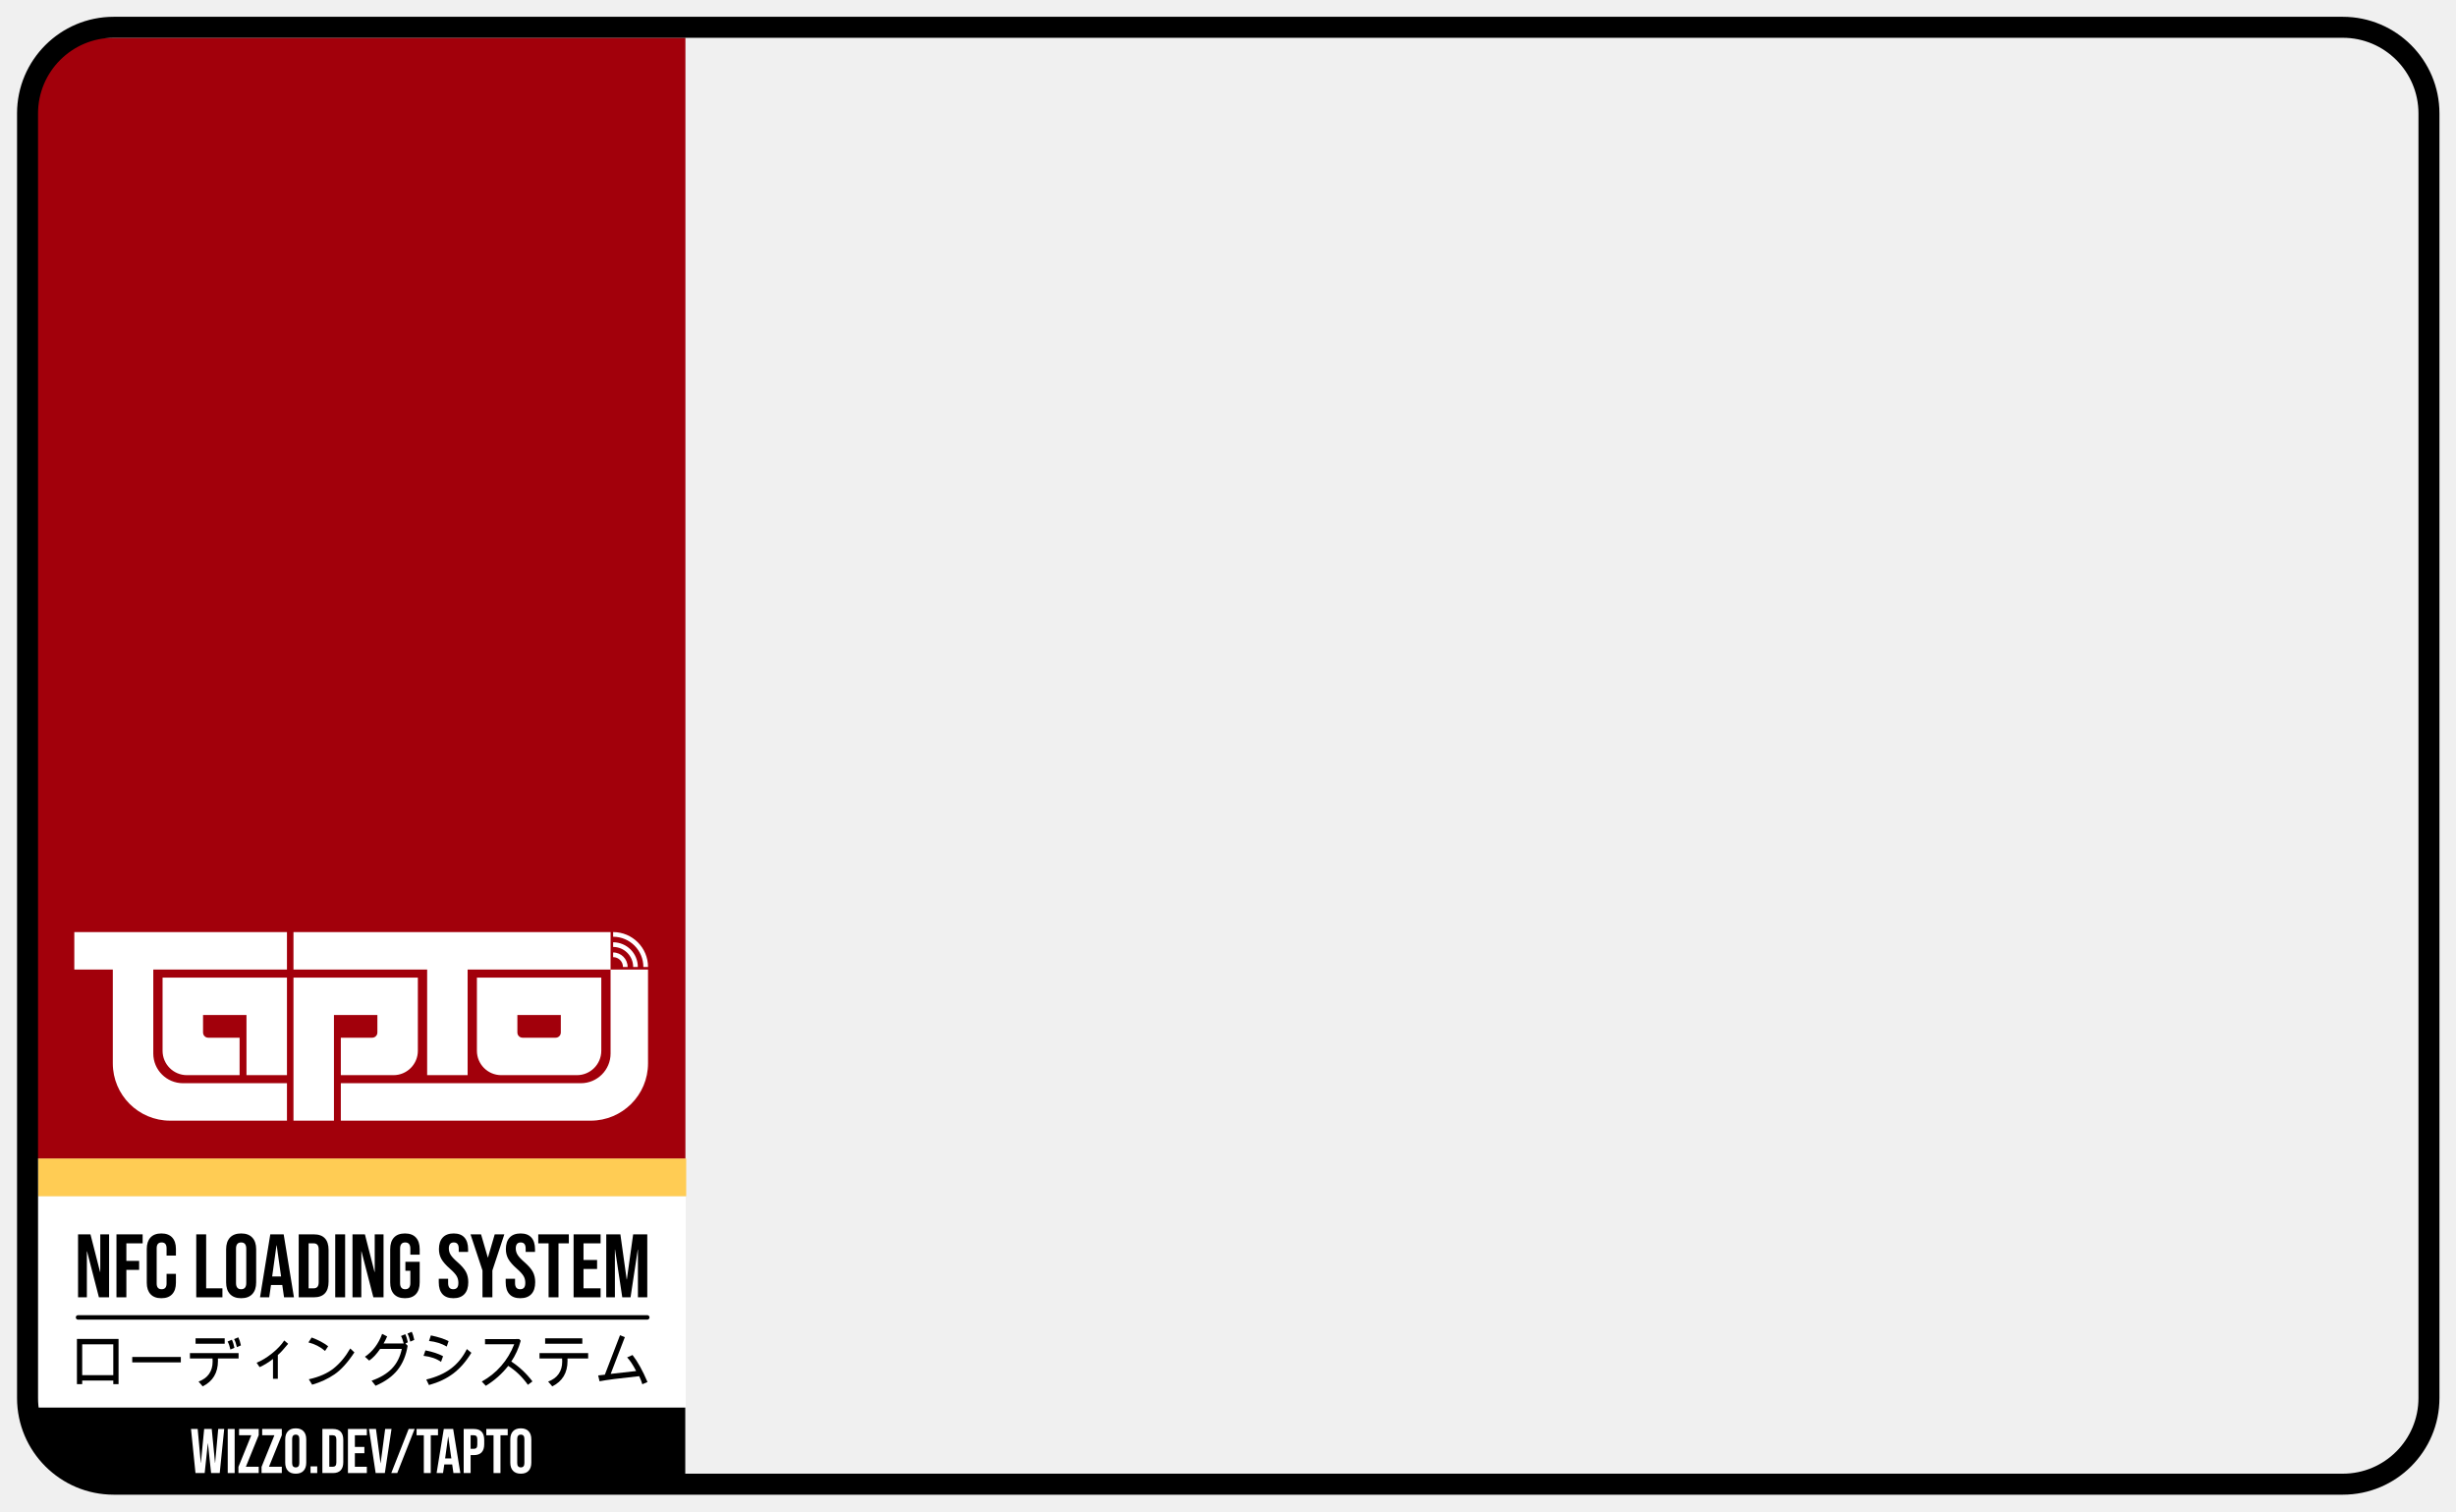
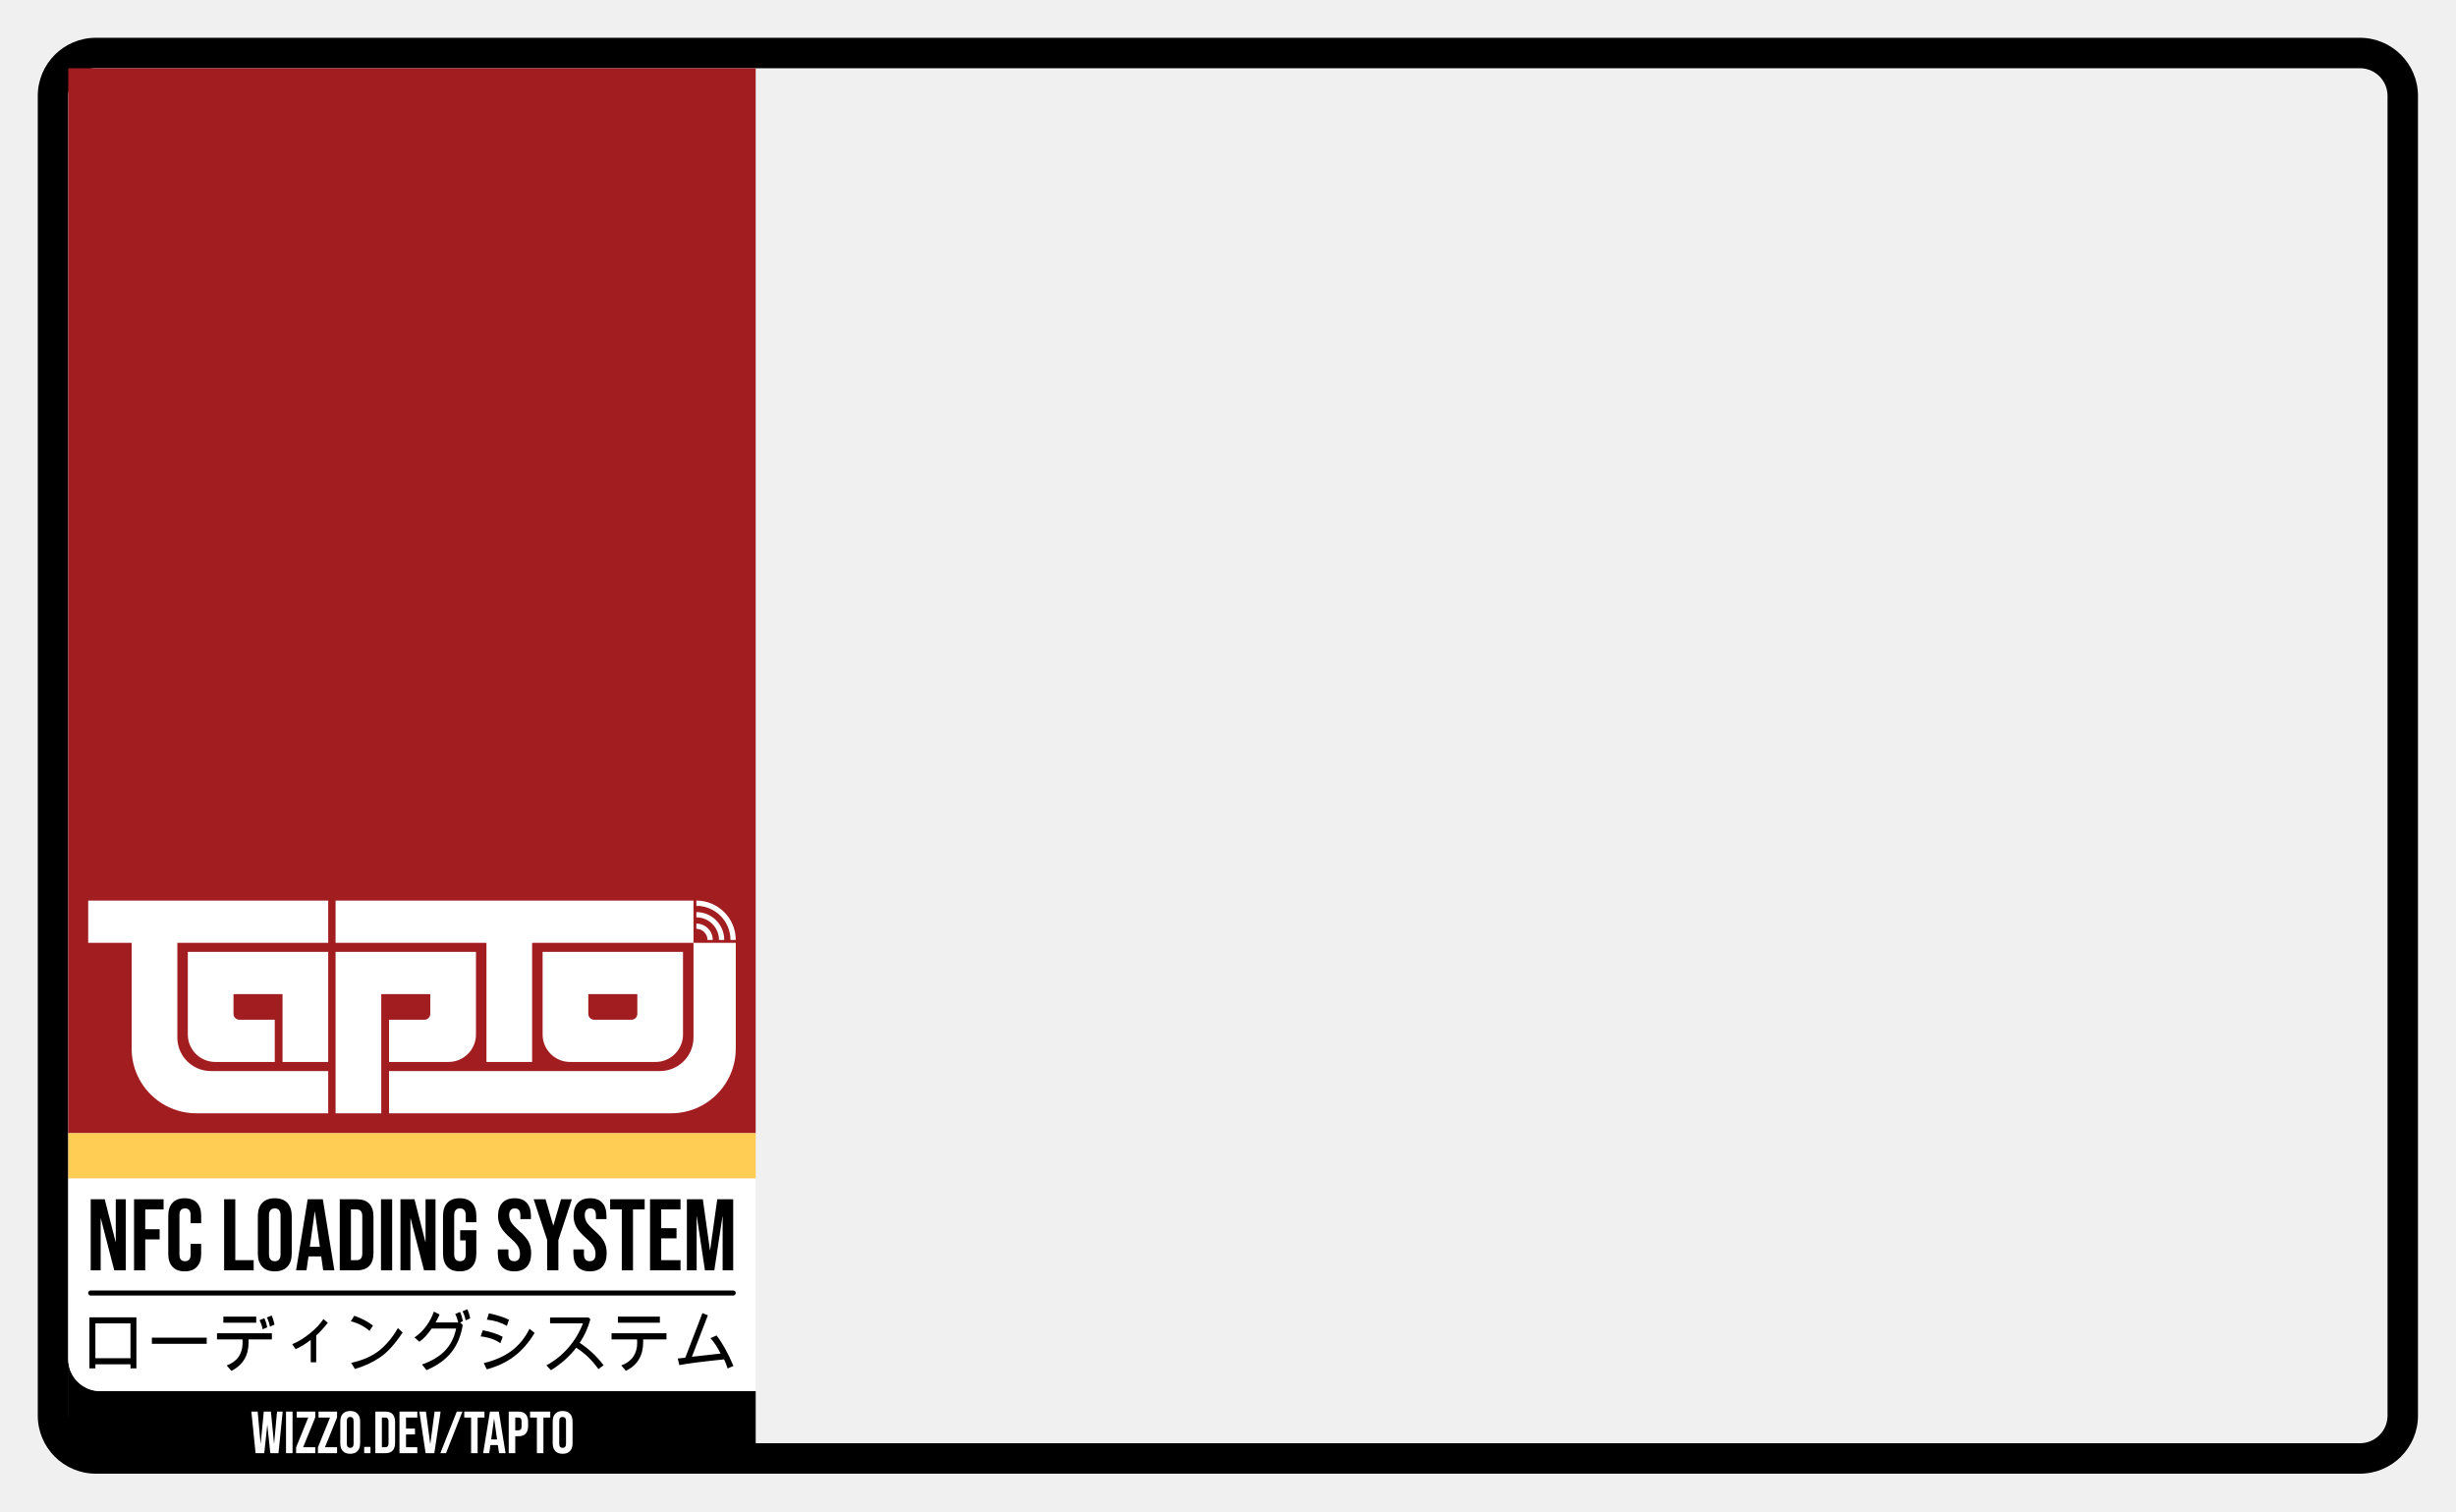
<svg xmlns="http://www.w3.org/2000/svg" width="975" height="600" viewBox="0 0 975 600" version="1.1" xml:space="preserve" style="fill-rule:evenodd;clip-rule:evenodd;stroke-linejoin:round;stroke-miterlimit:2;">
-   <g id="Frame">
-     <g transform="matrix(0.860543,0,0,0.139439,1.80947,451.139)">
-       <path d="M314.025,771.16L314.025,960L37.838,960C25.233,960 15,896.846 15,819.059L15,771.16L314.025,771.16Z" />
-     </g>
-     <g transform="matrix(0.93161,0,0,0.93152,-37.536,189.213)">
-       <g id="Wizzo.dev-TapTo">
-         <g>
-           <path d="M121.688,405.83L124.532,405.83L125.847,420.267L125.901,420.267L127.296,405.83L130.517,405.83L131.912,420.267L131.966,420.267L133.281,405.83L135.83,405.83L133.925,424.614L130.248,424.614L128.906,411.948L128.853,411.948L127.511,424.614L123.593,424.614L121.688,405.83Z" style="fill:white;" />
-           <rect x="137.333" y="405.83" width="2.952" height="18.785" style="fill:white;" />
-           <path d="M141.895,421.985L147.369,408.513L142.163,408.513L142.163,405.83L150.536,405.83L150.536,408.46L145.061,421.931L150.536,421.931L150.536,424.614L141.895,424.614L141.895,421.985Z" style="fill:white;" />
-           <path d="M151.743,421.985L157.218,408.513L152.012,408.513L152.012,405.83L160.384,405.83L160.384,408.46L154.91,421.931L160.384,421.931L160.384,424.614L151.743,424.614L151.743,421.985Z" style="fill:white;" />
-           <path d="M166.315,424.883C164.866,424.883 163.756,424.471 162.987,423.648C162.218,422.825 161.833,421.663 161.833,420.16L161.833,410.284C161.833,408.782 162.218,407.619 162.987,406.796C163.756,405.973 164.866,405.561 166.315,405.561C167.764,405.561 168.873,405.973 169.642,406.796C170.412,407.619 170.796,408.782 170.796,410.284L170.796,420.16C170.796,421.663 170.412,422.825 169.642,423.648C168.873,424.471 167.764,424.883 166.315,424.883ZM166.315,422.199C167.335,422.199 167.844,421.582 167.844,420.348L167.844,410.097C167.844,408.862 167.335,408.245 166.315,408.245C165.295,408.245 164.785,408.862 164.785,410.097L164.785,420.348C164.785,421.582 165.295,422.199 166.315,422.199Z" style="fill:white;" />
-           <rect x="172.621" y="421.77" width="2.845" height="2.845" style="fill:white;" />
-           <path d="M177.666,405.83L182.174,405.83C183.641,405.83 184.742,406.223 185.475,407.01C186.209,407.798 186.575,408.952 186.575,410.472L186.575,419.972C186.575,421.493 186.209,422.646 185.475,423.434C184.742,424.221 183.641,424.614 182.174,424.614L177.666,424.614L177.666,405.83ZM182.121,421.931C182.604,421.931 182.975,421.788 183.234,421.502C183.494,421.215 183.624,420.75 183.624,420.106L183.624,410.338C183.624,409.694 183.494,409.229 183.234,408.943C182.975,408.656 182.604,408.513 182.121,408.513L180.618,408.513L180.618,421.931L182.121,421.931Z" style="fill:white;" />
-           <path d="M188.561,405.83L196.612,405.83L196.612,408.513L191.513,408.513L191.513,413.478L195.565,413.478L195.565,416.161L191.513,416.161L191.513,421.931L196.612,421.931L196.612,424.614L188.561,424.614L188.561,405.83Z" style="fill:white;" />
-           <path d="M197.524,405.83L200.503,405.83L202.435,420.401L202.489,420.401L204.421,405.83L207.131,405.83L204.287,424.614L200.369,424.614L197.524,405.83Z" style="fill:white;" />
-           <path d="M214.43,405.83L216.98,405.83L209.573,424.614L207.024,424.614L214.43,405.83Z" style="fill:white;" />
-           <path d="M220.898,408.513L217.812,408.513L217.812,405.83L226.936,405.83L226.936,408.513L223.85,408.513L223.85,424.614L220.898,424.614L220.898,408.513Z" style="fill:white;" />
-           <path d="M229.404,405.83L233.403,405.83L236.462,424.614L233.51,424.614L232.974,420.884L232.974,420.938L229.619,420.938L229.082,424.614L226.345,424.614L229.404,405.83ZM232.625,418.389L231.31,409.104L231.256,409.104L229.968,418.389L232.625,418.389Z" style="fill:white;" />
-           <path d="M237.884,405.83L242.232,405.83C243.699,405.83 244.799,406.223 245.532,407.01C246.266,407.798 246.633,408.952 246.633,410.472L246.633,412.324C246.633,413.845 246.266,414.998 245.532,415.786C244.799,416.573 243.699,416.966 242.232,416.966L240.836,416.966L240.836,424.614L237.884,424.614L237.884,405.83ZM242.232,414.283C242.715,414.283 243.077,414.149 243.319,413.88C243.56,413.612 243.681,413.156 243.681,412.512L243.681,410.284C243.681,409.64 243.56,409.184 243.319,408.916C243.077,408.647 242.715,408.513 242.232,408.513L240.836,408.513L240.836,414.283L242.232,414.283Z" style="fill:white;" />
-           <path d="M250.604,408.513L247.518,408.513L247.518,405.83L256.642,405.83L256.642,408.513L253.556,408.513L253.556,424.614L250.604,424.614L250.604,408.513Z" style="fill:white;" />
-           <path d="M262.224,424.883C260.775,424.883 259.666,424.471 258.896,423.648C258.127,422.825 257.743,421.663 257.743,420.16L257.743,410.284C257.743,408.782 258.127,407.619 258.896,406.796C259.666,405.973 260.775,405.561 262.224,405.561C263.673,405.561 264.782,405.973 265.552,406.796C266.321,407.619 266.706,408.782 266.706,410.284L266.706,420.16C266.706,421.663 266.321,422.825 265.552,423.648C264.782,424.471 263.673,424.883 262.224,424.883ZM262.224,422.199C263.244,422.199 263.754,421.582 263.754,420.348L263.754,410.097C263.754,408.862 263.244,408.245 262.224,408.245C261.204,408.245 260.694,408.862 260.694,410.097L260.694,420.348C260.694,421.582 261.204,422.199 262.224,422.199Z" style="fill:white;" />
-         </g>
-       </g>
-     </g>
-     <g id="White-Stripe" transform="matrix(5.55697,0,0,1.7706,-5145.84,132.669)">
-       <rect x="928.731" y="193.265" width="46.269" height="47.331" style="fill:white;" />
-     </g>
-     <g id="NFC-LOADING-SYSTEM" transform="matrix(0.952274,0,0,0.952183,-302.738,337.286)">
-       <g transform="matrix(0.971546,0,0,1,129.918,-268.698)">
-         <path d="M244.37,491.522L242.112,491.522L242.112,490.02L228.769,490.02L228.769,491.522L226.511,491.522L226.511,472.674L244.37,472.674L244.37,491.522ZM242.112,487.774L242.112,474.92L228.769,474.92L228.769,487.774L242.112,487.774Z" />
-       </g>
-       <g transform="matrix(0.971546,0,0,1,129.918,-268.698)">
-         <rect x="250.242" y="480.193" width="20.85" height="2.258" />
-       </g>
-       <g transform="matrix(0.971546,0,0,1,129.918,-268.698)">
-         <path d="M296.872,475.372L295.139,476.104C294.838,474.721 294.439,473.602 293.943,472.747L295.762,472.002C296.225,472.914 296.596,474.037 296.872,475.372ZM289.914,474.676L277.414,474.676L277.414,472.418L289.914,472.418L289.914,474.676ZM294.089,476.373L292.368,477.093C292.059,475.717 291.66,474.603 291.172,473.748L292.991,473.003C293.454,473.915 293.821,475.038 294.089,476.373ZM295.871,480.828L286.997,480.828C287.013,481.023 287.021,481.357 287.021,481.829C287.021,486.801 284.836,490.342 280.466,492.449L278.696,490.447C280.682,489.747 282.185,488.685 283.207,487.261C284.228,485.837 284.739,484.124 284.739,482.122C284.739,481.536 284.722,481.105 284.69,480.828L274.997,480.828L274.997,478.57L295.871,478.57L295.871,480.828Z" />
-       </g>
-       <g transform="matrix(0.971546,0,0,1,129.918,-268.698)">
-         <path d="M317.136,474.7C315.272,476.93 313.799,478.488 312.717,479.376L312.717,489.275L310.642,489.275L310.642,481.023C308.648,482.513 306.732,483.648 304.892,484.429L303.611,482.598C305.8,481.736 308.019,480.423 310.27,478.661C312.52,476.9 314.251,475.119 315.464,473.321L317.136,474.7Z" />
-       </g>
-       <g transform="matrix(0.971546,0,0,1,129.918,-268.698)">
-         <path d="M334.311,475.726L332.969,477.679C330.95,475.978 328.574,474.794 325.84,474.127L327.219,472.076C330.1,473.117 332.464,474.334 334.311,475.726ZM345.566,478.277C342.694,482.517 339.845,485.573 337.021,487.444C334.197,489.316 331.003,490.752 327.439,491.753L326.011,489.495C330.47,488.535 334.047,487.001 336.741,484.893C339.434,482.785 341.778,480.039 343.772,476.653L345.566,478.277Z" />
-       </g>
-       <g transform="matrix(0.971546,0,0,1,129.918,-268.698)">
-         <path d="M371.262,473.077L369.541,473.797C369.232,472.413 368.833,471.299 368.345,470.452L370.163,469.695C370.627,470.607 370.993,471.734 371.262,473.077ZM368.491,474.078L367.466,474.578L368.418,475.518C367.742,479.555 366.302,482.918 364.097,485.607C361.891,488.297 358.746,490.492 354.66,492.193L352.939,490.093C356.658,488.832 359.574,487.133 361.686,484.997C363.797,482.861 365.207,480.136 365.915,476.824L356.614,476.824C355.027,479.078 353.46,480.702 351.914,481.695L350.095,480.096C353.448,477.874 355.906,474.7 357.468,470.574L359.617,471.624C359.145,472.715 358.636,473.699 358.091,474.578L366.721,474.578C366.404,473.284 366.017,472.243 365.561,471.453L367.392,470.696C367.856,471.608 368.222,472.735 368.491,474.078Z" />
-       </g>
-       <g transform="matrix(0.971546,0,0,1,129.918,-268.698)">
-         <path d="M385.996,473.577L385.19,475.848C383.009,474.594 380.474,473.821 377.585,473.528L378.391,471.197C381.597,471.864 384.132,472.658 385.996,473.577ZM395.762,478.448C393.458,482.102 390.867,484.985 387.986,487.096C385.105,489.208 381.63,490.809 377.561,491.9L376.413,489.593C380.653,488.608 384.187,487.084 387.015,485.021C389.843,482.958 392.112,480.25 393.821,476.898L395.762,478.448ZM383.616,479.876L382.737,482.244C380.816,480.901 378.318,480.059 375.242,479.717L376.047,477.447C379.131,478.025 381.654,478.834 383.616,479.876Z" />
-       </g>
-       <g transform="matrix(0.971546,0,0,1,129.918,-268.698)">
-         <path d="M421.97,490.374L420.017,491.802C417.608,488.515 414.792,485.882 411.57,483.904C408.957,487.176 405.755,489.947 401.963,492.217L400.217,490.423C403.367,488.771 406.14,486.61 408.536,483.941C410.933,481.272 412.803,478.257 414.145,474.896L401.621,474.896L401.621,472.747L416.269,472.723L416.941,473.419C416.029,476.617 414.678,479.51 412.888,482.098C416.363,484.311 419.39,487.07 421.97,490.374Z" />
-       </g>
-       <g transform="matrix(0.971546,0,0,1,129.918,-268.698)">
-         <path d="M443.369,474.676L427.414,474.676L427.414,472.418L443.369,472.418L443.369,474.676ZM445.871,480.828L436.997,480.828C437.013,481.023 437.021,481.357 437.021,481.829C437.021,486.801 434.836,490.342 430.466,492.449L428.696,490.447C430.682,489.747 432.185,488.685 433.207,487.261C434.228,485.837 434.739,484.124 434.739,482.122C434.739,481.536 434.722,481.105 434.69,480.828L424.997,480.828L424.997,478.57L445.871,478.57L445.871,480.828Z" />
-       </g>
-       <g transform="matrix(0.971546,0,0,1,129.918,-268.698)">
-         <path d="M471.335,490.643L469.114,491.57C468.812,490.529 468.365,489.406 467.771,488.201C459.372,489.048 453.704,489.756 450.766,490.325L450.168,487.896L453.037,487.579L459.543,471.124L461.618,471.929L455.539,487.249L466.465,486.053C465.073,483.449 463.783,481.557 462.595,480.377L464.914,479.376C467.144,482.175 469.284,485.931 471.335,490.643Z" />
-       </g>
-       <g transform="matrix(0.639599,0,0,1.44886,271.893,-196.192)">
-         <path d="M122.823,270.647C122.014,270.647 121.357,270.357 121.357,270C121.357,269.643 122.014,269.353 122.823,269.353L493.836,269.353C494.645,269.353 495.302,269.643 495.302,270C495.302,270.357 494.645,270.647 493.836,270.647L122.823,270.647Z" />
-       </g>
-       <g transform="matrix(0.93161,0,0,0.93161,235.922,-208.95)">
-         <path d="M122.936,396.437L128.49,396.437L132.798,413.303L132.878,413.303L132.878,396.437L136.823,396.437L136.823,424.614L132.274,424.614L126.961,404.045L126.88,404.045L126.88,424.614L122.936,424.614L122.936,396.437Z" />
-       </g>
-       <g transform="matrix(0.93161,0,0,0.93161,235.922,-208.95)">
-         <path d="M140.124,396.437L151.837,396.437L151.837,400.463L144.551,400.463L144.551,408.312L150.267,408.312L150.267,412.337L144.551,412.337L144.551,424.614L140.124,424.614L140.124,396.437Z" />
-       </g>
-       <g transform="matrix(0.93161,0,0,0.93161,235.922,-208.95)">
-         <path d="M160.21,425.017C158.09,425.017 156.473,424.413 155.359,423.206C154.246,421.998 153.689,420.294 153.689,418.093L153.689,402.958C153.689,400.758 154.246,399.054 155.359,397.846C156.473,396.639 158.09,396.035 160.21,396.035C162.33,396.035 163.947,396.639 165.06,397.846C166.174,399.054 166.731,400.758 166.731,402.958L166.731,405.937L162.544,405.937L162.544,402.677C162.544,400.932 161.806,400.06 160.33,400.06C158.855,400.06 158.117,400.932 158.117,402.677L158.117,418.415C158.117,420.133 158.855,420.992 160.33,420.992C161.806,420.992 162.544,420.133 162.544,418.415L162.544,414.108L166.731,414.108L166.731,418.093C166.731,420.294 166.174,421.998 165.06,423.206C163.947,424.413 162.33,425.017 160.21,425.017Z" />
-       </g>
-       <g transform="matrix(0.93161,0,0,0.93161,235.922,-208.95)">
-         <path d="M175.828,396.437L180.256,396.437L180.256,420.589L187.541,420.589L187.541,424.614L175.828,424.614L175.828,396.437Z" />
-       </g>
-       <g transform="matrix(0.93161,0,0,0.93161,235.922,-208.95)">
-         <path d="M195.914,425.017C193.74,425.017 192.077,424.4 190.923,423.165C189.769,421.931 189.192,420.187 189.192,417.932L189.192,403.119C189.192,400.865 189.769,399.121 190.923,397.886C192.077,396.652 193.74,396.035 195.914,396.035C198.088,396.035 199.752,396.652 200.905,397.886C202.059,399.121 202.636,400.865 202.636,403.119L202.636,417.932C202.636,420.187 202.059,421.931 200.905,423.165C199.752,424.4 198.088,425.017 195.914,425.017ZM195.914,420.992C197.444,420.992 198.208,420.066 198.208,418.214L198.208,402.838C198.208,400.986 197.444,400.06 195.914,400.06C194.384,400.06 193.62,400.986 193.62,402.838L193.62,418.214C193.62,420.066 194.384,420.992 195.914,420.992Z" />
-       </g>
-       <g transform="matrix(0.93161,0,0,0.93161,235.922,-208.95)">
-         <path d="M208.956,396.437L214.954,396.437L219.543,424.614L215.115,424.614L214.31,419.019L214.31,419.1L209.278,419.1L208.473,424.614L204.367,424.614L208.956,396.437ZM213.786,415.276L211.814,401.348L211.733,401.348L209.801,415.276L213.786,415.276Z" />
-       </g>
-       <g transform="matrix(0.93161,0,0,0.93161,235.922,-208.95)">
-         <path d="M221.676,396.437L228.438,396.437C230.639,396.437 232.289,397.028 233.39,398.209C234.49,399.389 235.04,401.12 235.04,403.401L235.04,417.651C235.04,419.932 234.49,421.663 233.39,422.843C232.289,424.024 230.639,424.614 228.438,424.614L221.676,424.614L221.676,396.437ZM228.358,420.589C229.082,420.589 229.639,420.374 230.028,419.945C230.418,419.516 230.612,418.818 230.612,417.852L230.612,403.2C230.612,402.234 230.418,401.536 230.028,401.107C229.639,400.677 229.082,400.463 228.358,400.463L226.104,400.463L226.104,420.589L228.358,420.589Z" />
-       </g>
-       <g transform="matrix(0.93161,0,0,0.93161,235.922,-208.95)">
-         <rect x="238.019" y="396.437" width="4.428" height="28.177" />
-       </g>
-       <g transform="matrix(0.93161,0,0,0.93161,235.922,-208.95)">
-         <path d="M245.747,396.437L251.302,396.437L255.609,413.303L255.69,413.303L255.69,396.437L259.634,396.437L259.634,424.614L255.086,424.614L249.772,404.045L249.692,404.045L249.692,424.614L245.747,424.614L245.747,396.437Z" />
-       </g>
-       <g transform="matrix(0.93161,0,0,0.93161,235.922,-208.95)">
-         <path d="M269.215,425.017C267.068,425.017 265.431,424.406 264.304,423.185C263.177,421.964 262.613,420.213 262.613,417.932L262.613,403.119C262.613,400.838 263.177,399.087 264.304,397.866C265.431,396.645 267.068,396.035 269.215,396.035C271.361,396.035 272.998,396.645 274.125,397.866C275.253,399.087 275.816,400.838 275.816,403.119L275.816,405.535L271.63,405.535L271.63,402.838C271.63,400.986 270.865,400.06 269.335,400.06C267.806,400.06 267.041,400.986 267.041,402.838L267.041,418.254C267.041,420.079 267.806,420.992 269.335,420.992C270.865,420.992 271.63,420.079 271.63,418.254L271.63,412.74L269.416,412.74L269.416,408.715L275.816,408.715L275.816,417.932C275.816,420.213 275.253,421.964 274.125,423.185C272.998,424.406 271.361,425.017 269.215,425.017Z" />
-       </g>
-       <g transform="matrix(0.93161,0,0,0.93161,235.922,-208.95)">
-         <path d="M290.871,425.017C288.724,425.017 287.1,424.406 286,423.185C284.9,421.964 284.35,420.213 284.35,417.932L284.35,416.322L288.536,416.322L288.536,418.254C288.536,420.079 289.301,420.992 290.83,420.992C291.582,420.992 292.152,420.77 292.541,420.327C292.93,419.885 293.125,419.167 293.125,418.174C293.125,416.993 292.856,415.953 292.32,415.054C291.783,414.155 290.79,413.075 289.341,411.814C287.516,410.204 286.242,408.748 285.517,407.447C284.792,406.145 284.43,404.676 284.43,403.039C284.43,400.812 284.994,399.087 286.121,397.866C287.248,396.645 288.885,396.035 291.032,396.035C293.152,396.035 294.755,396.645 295.842,397.866C296.929,399.087 297.472,400.838 297.472,403.119L297.472,404.287L293.286,404.287L293.286,402.838C293.286,401.872 293.098,401.167 292.722,400.724C292.347,400.282 291.796,400.06 291.072,400.06C289.596,400.06 288.858,400.959 288.858,402.757C288.858,403.777 289.133,404.729 289.683,405.615C290.233,406.501 291.233,407.574 292.682,408.835C294.534,410.445 295.808,411.908 296.506,413.223C297.204,414.538 297.553,416.081 297.553,417.852C297.553,420.16 296.982,421.931 295.842,423.165C294.701,424.4 293.044,425.017 290.871,425.017Z" />
-       </g>
-       <g transform="matrix(0.93161,0,0,0.93161,235.922,-208.95)">
-         <path d="M303.913,412.619L298.559,396.437L303.269,396.437L306.288,406.782L306.368,406.782L309.387,396.437L313.694,396.437L308.34,412.619L308.34,424.614L303.913,424.614L303.913,412.619Z" />
-       </g>
-       <g transform="matrix(0.93161,0,0,0.93161,235.922,-208.95)">
-         <path d="M320.819,425.017C318.672,425.017 317.048,424.406 315.948,423.185C314.848,421.964 314.298,420.213 314.298,417.932L314.298,416.322L318.484,416.322L318.484,418.254C318.484,420.079 319.249,420.992 320.779,420.992C321.53,420.992 322.1,420.77 322.489,420.327C322.878,419.885 323.073,419.167 323.073,418.174C323.073,416.993 322.805,415.953 322.268,415.054C321.731,414.155 320.738,413.075 319.289,411.814C317.464,410.204 316.19,408.748 315.465,407.447C314.741,406.145 314.378,404.676 314.378,403.039C314.378,400.812 314.942,399.087 316.069,397.866C317.196,396.645 318.833,396.035 320.98,396.035C323.1,396.035 324.703,396.645 325.79,397.866C326.877,399.087 327.42,400.838 327.42,403.119L327.42,404.287L323.234,404.287L323.234,402.838C323.234,401.872 323.046,401.167 322.67,400.724C322.295,400.282 321.745,400.06 321.02,400.06C319.544,400.06 318.806,400.959 318.806,402.757C318.806,403.777 319.081,404.729 319.631,405.615C320.181,406.501 321.181,407.574 322.63,408.835C324.482,410.445 325.757,411.908 326.454,413.223C327.152,414.538 327.501,416.081 327.501,417.852C327.501,420.16 326.931,421.931 325.79,423.165C324.65,424.4 322.992,425.017 320.819,425.017Z" />
-       </g>
-       <g transform="matrix(0.93161,0,0,0.93161,235.922,-208.95)">
-         <path d="M333.498,400.463L328.869,400.463L328.869,396.437L342.555,396.437L342.555,400.463L337.926,400.463L337.926,424.614L333.498,424.614L333.498,400.463Z" />
-       </g>
-       <g transform="matrix(0.93161,0,0,0.93161,235.922,-208.95)">
-         <path d="M344.689,396.437L356.765,396.437L356.765,400.463L349.117,400.463L349.117,407.909L355.195,407.909L355.195,411.935L349.117,411.935L349.117,420.589L356.765,420.589L356.765,424.614L344.689,424.614L344.689,396.437Z" />
-       </g>
-       <g transform="matrix(0.93161,0,0,0.93161,235.922,-208.95)">
-         <path d="M359.301,396.437L365.62,396.437L368.438,416.604L368.519,416.604L371.336,396.437L377.656,396.437L377.656,424.614L373.47,424.614L373.47,403.28L373.389,403.28L370.169,424.614L366.466,424.614L363.245,403.28L363.165,403.28L363.165,424.614L359.301,424.614L359.301,396.437Z" />
-       </g>
-     </g>
-     <g id="Gold-Stripe" transform="matrix(17.1549,0,0,0.280705,15.0938,347.118)">
-       <rect x="0" y="401.65" width="15" height="53.437" style="fill:rgb(255,204,84);" />
-     </g>
-     <g id="Red-Stripe" transform="matrix(0.860947,0,0,2.35577,1.74298,-1801.67)">
-       <path d="M314.025,771.16L314.025,960L15,960L15,780.314C15,775.262 26.224,771.16 40.049,771.16L314.025,771.16Z" style="fill:rgb(162,0,11);" />
-     </g>
-     <g id="TapTo" transform="matrix(0.110189,0,0,0.110189,-66.4184,193.594)">
-       <path d="M2802.55,1735.85L2287.5,1735.85L2287.5,2116.4L2141.68,2116.4L2141.68,1735.85L1660.1,1735.85L1660.1,1600.93L2802.55,1600.93L2802.55,1735.85ZM2802.55,1735.85L2937.47,1735.85L2937.47,2073.87C2937.47,2187.9 2845.02,2280.34 2730.99,2280.34L1830.71,2280.34L1830.71,2145.43L2695.54,2145.43C2754.64,2145.43 2802.55,2097.52 2802.55,2038.41L2802.55,1735.85ZM2920.66,1726.65C2920.66,1666.6 2871.8,1617.75 2811.76,1617.75L2811.76,1600.93C2881.07,1600.93 2937.47,1657.33 2937.47,1726.65L2920.66,1726.65ZM2883.92,1726.65C2883.92,1686.85 2851.55,1654.48 2811.76,1654.48L2811.76,1637.67C2860.82,1637.67 2900.73,1677.59 2900.73,1726.65L2883.92,1726.65ZM2811.76,1691.22L2811.76,1674.41C2840.56,1674.41 2863.99,1697.84 2863.99,1726.64L2847.18,1726.64C2847.18,1707.11 2831.29,1691.22 2811.76,1691.22ZM1636.61,1735.85L1155.02,1735.85L1155.02,2038.42C1155.02,2097.52 1202.93,2145.43 1262.03,2145.43L1636.61,2145.43L1636.61,2280.34L1215.67,2280.34C1101.64,2280.34 1009.2,2187.9 1009.2,2073.87L1009.2,1735.85L870.48,1735.85L870.48,1600.93L1636.61,1600.93L1636.61,1735.85ZM1660.1,1764.88L2108.23,1764.88L2108.23,2028.63C2108.23,2077.11 2068.93,2116.4 2020.46,2116.4L1830.71,2116.4L1830.71,1981.48L1943.74,1981.48C1954.05,1981.48 1962.41,1973.13 1962.41,1962.82L1962.41,1899.8L1805.92,1899.8L1805.92,2280.34L1660.1,2280.34L1660.1,1764.88ZM2769.09,1764.88L2769.09,2028.63C2769.09,2077.11 2729.8,2116.4 2681.33,2116.4L2408.73,2116.4C2360.26,2116.4 2320.96,2077.11 2320.96,2028.63L2320.96,1764.88L2769.09,1764.88ZM2623.27,1899.8L2466.78,1899.8L2466.78,1962.82C2466.78,1973.13 2475.14,1981.48 2485.45,1981.48L2604.61,1981.48C2614.92,1981.48 2623.27,1973.13 2623.27,1962.82L2623.27,1899.8ZM1188.48,1764.88L1636.61,1764.88L1636.61,2116.4L1490.79,2116.4L1490.79,1899.8L1334.3,1899.8L1334.3,1962.82C1334.3,1973.13 1342.65,1981.48 1352.96,1981.48L1465.99,1981.48L1465.99,2116.4L1276.24,2116.4C1227.77,2116.4 1188.48,2077.11 1188.48,2028.63L1188.48,1764.88Z" style="fill:white;" />
-     </g>
-     <g id="Border" transform="matrix(7.15842e-17,1.16906,-1.12007,6.85846e-17,1024.08,-40.5111)">
-       <path d="M542.184,83.934L542.184,874.007C542.184,892.911 527.479,908.259 509.367,908.259L73.172,908.259C55.06,908.259 40.355,892.911 40.355,874.007L40.355,83.934C40.355,65.03 55.06,49.683 73.172,49.683L509.367,49.683C527.479,49.683 542.184,65.03 542.184,83.934ZM535.055,83.934C535.055,69.137 523.545,57.123 509.367,57.123L73.172,57.123C58.994,57.123 47.484,69.137 47.484,83.934L47.484,874.007C47.484,888.805 58.994,900.819 73.172,900.819L509.367,900.819C523.545,900.819 535.055,888.805 535.055,874.007L535.055,83.934Z" />
-     </g>
+   <g id="Frame" transform="matrix(5.95605e-17,0.972696,-1.2821,7.8506e-17,1256.07,8.19113)">
+     <path d="M593,248.982L593,950.018C593,959.942 582.38,968 569.298,968L30.702,968C17.62,968 7,959.942 7,950.018L7,248.982C7,239.058 17.62,231 30.702,231L569.298,231C582.38,231 593,239.058 593,248.982ZM580.577,745.708L580.577,248.982C580.577,244.259 575.523,240.425 569.298,240.425L30.702,240.425C24.477,240.425 19.423,244.259 19.423,248.982L19.423,950.018C19.423,954.741 24.477,958.575 30.702,958.575L569.298,958.575C569.508,958.575 569.717,958.571 569.924,958.562L518.697,958.562L518.697,958.559L546.27,958.559C553.457,958.559 559.293,954.132 559.293,948.679L559.293,745.708L580.577,745.708Z" />
+   </g>
+   <g id="Red-Band" transform="matrix(1,0,0,5.07245,0.00416657,-3643.65)">
+     <rect x="27.1" y="723.664" width="272.9" height="83.34" style="fill:rgb(162,29,32);" />
+   </g>
+   <g id="White-Band" transform="matrix(12.9952,0,1.2326e-32,1.08129,-4326.3,-447.977)">
+     <path d="M356,846.9L356,925L335.975,925C335.437,925 335,919.751 335,913.285L335,846.9L356,846.9Z" style="fill:white;" />
+   </g>
+   <g id="Gold-Band" transform="matrix(5.22662e-17,-0.853571,3.49424,2.1396e-16,-2932.17,753.711)">
+     <rect x="335" y="846.9" width="21" height="78.1" style="fill:rgb(255,204,84);" />
+   </g>
+   <g id="NFC-Loading-System" transform="matrix(1.07484,0,0,1.07474,-1056.62,230.15)">
+     <path d="M1033.43,291.264L1031.24,291.264L1031.24,289.763L1018.28,289.763L1018.28,291.264L1016.08,291.264L1016.08,272.416L1033.43,272.416L1033.43,291.264ZM1031.24,287.517L1031.24,274.663L1018.28,274.663L1018.28,287.517L1031.24,287.517ZM1059.39,282.194L1039.14,282.194L1039.14,279.936L1059.39,279.936L1059.39,282.194ZM1084.44,275.114L1082.76,275.847C1082.47,274.463 1082.08,273.344 1081.6,272.49L1083.36,271.745C1083.81,272.657 1084.17,273.78 1084.44,275.114ZM1077.68,274.418L1065.54,274.418L1065.54,272.16L1077.68,272.16L1077.68,274.418ZM1081.74,276.115L1080.07,276.835C1079.77,275.46 1079.38,274.345 1078.9,273.491L1080.67,272.746C1081.12,273.658 1081.48,274.781 1081.74,276.115ZM1083.47,280.571L1074.85,280.571C1074.86,280.766 1074.87,281.1 1074.87,281.572C1074.87,286.544 1072.75,290.084 1068.5,292.192L1066.78,290.19C1068.71,289.49 1070.17,288.428 1071.17,287.004C1072.16,285.58 1072.65,283.867 1072.65,281.865C1072.65,281.279 1072.64,280.847 1072.61,280.571L1063.19,280.571L1063.19,278.312L1083.47,278.312L1083.47,280.571ZM1104.13,274.443C1102.32,276.673 1100.89,278.231 1099.84,279.118L1099.84,289.018L1097.82,289.018L1097.82,280.766C1095.88,282.255 1094.02,283.391 1092.23,284.172L1090.99,282.341C1093.12,281.478 1095.27,280.166 1097.46,278.404C1099.64,276.642 1101.33,274.862 1102.51,273.063L1104.13,274.443ZM1120.82,275.468L1119.51,277.421C1117.55,275.721 1115.24,274.536 1112.59,273.869L1113.93,271.818C1116.73,272.86 1119.02,274.077 1120.82,275.468ZM1131.75,278.02C1128.96,282.259 1126.19,285.315 1123.45,287.187C1120.71,289.059 1117.6,290.495 1114.14,291.496L1112.75,289.238C1117.08,288.277 1120.56,286.743 1123.18,284.636C1125.79,282.528 1128.07,279.781 1130.01,276.396L1131.75,278.02ZM1156.72,272.819L1155.04,273.54C1154.74,272.156 1154.36,271.041 1153.88,270.195L1155.65,269.438C1156.1,270.349 1156.45,271.477 1156.72,272.819ZM1154.02,273.82L1153.03,274.321L1153.95,275.261C1153.3,279.297 1151.9,282.66 1149.75,285.35C1147.61,288.039 1144.56,290.235 1140.59,291.936L1138.91,289.836C1142.53,288.575 1145.36,286.876 1147.41,284.739C1149.46,282.603 1150.83,279.879 1151.52,276.567L1142.48,276.567C1140.94,278.821 1139.42,280.445 1137.92,281.437L1136.15,279.838C1139.41,277.617 1141.8,274.443 1143.31,270.317L1145.4,271.367C1144.94,272.457 1144.45,273.442 1143.92,274.321L1152.3,274.321C1152,273.027 1151.62,271.985 1151.18,271.196L1152.96,270.439C1153.41,271.35 1153.76,272.478 1154.02,273.82ZM1171.03,273.32L1170.25,275.59C1168.13,274.337 1165.67,273.564 1162.86,273.271L1163.64,270.939C1166.76,271.607 1169.22,272.4 1171.03,273.32ZM1180.52,278.19C1178.28,281.844 1175.76,284.727 1172.96,286.839C1170.16,288.951 1166.79,290.552 1162.84,291.643L1161.72,289.335C1165.84,288.351 1169.27,286.827 1172.02,284.764C1174.77,282.701 1176.97,279.993 1178.63,276.64L1180.52,278.19ZM1168.72,279.619L1167.86,281.987C1166,280.644 1163.57,279.802 1160.58,279.46L1161.37,277.189C1164.36,277.767 1166.81,278.577 1168.72,279.619ZM1205.98,290.117L1204.08,291.545C1201.74,288.257 1199.01,285.624 1195.88,283.647C1193.34,286.918 1190.23,289.689 1186.54,291.96L1184.85,290.166C1187.91,288.513 1190.6,286.353 1192.93,283.684C1195.26,281.014 1197.07,277.999 1198.38,274.638L1186.21,274.638L1186.21,272.49L1200.44,272.465L1201.1,273.161C1200.21,276.359 1198.9,279.252 1197.16,281.84C1200.53,284.054 1203.47,286.813 1205.98,290.117ZM1226.77,274.418L1211.27,274.418L1211.27,272.16L1226.77,272.16L1226.77,274.418ZM1229.2,280.571L1220.58,280.571C1220.6,280.766 1220.6,281.1 1220.6,281.572C1220.6,286.544 1218.48,290.084 1214.24,292.192L1212.52,290.19C1214.44,289.49 1215.9,288.428 1216.9,287.004C1217.89,285.58 1218.39,283.867 1218.39,281.865C1218.39,281.279 1218.37,280.847 1218.34,280.571L1208.92,280.571L1208.92,278.312L1229.2,278.312L1229.2,280.571ZM1253.94,290.385L1251.78,291.313C1251.49,290.271 1251.06,289.148 1250.48,287.944C1242.32,288.79 1236.81,289.498 1233.96,290.068L1233.38,287.639L1236.16,287.321L1242.49,270.866L1244.5,271.672L1238.6,286.992L1249.21,285.795C1247.86,283.191 1246.6,281.299 1245.45,280.119L1247.7,279.118C1249.87,281.918 1251.95,285.673 1253.94,290.385ZM1016.55,264.378C1016.03,264.378 1015.61,263.958 1015.61,263.441C1015.61,262.924 1016.03,262.503 1016.55,262.503L1253.85,262.503C1254.37,262.503 1254.79,262.924 1254.79,263.441C1254.79,263.958 1254.37,264.378 1253.85,264.378L1016.55,264.378ZM1016.55,228.816L1021.73,228.816L1025.74,244.528L1025.81,244.528L1025.81,228.816L1029.49,228.816L1029.49,255.066L1025.25,255.066L1020.3,235.903L1020.23,235.903L1020.23,255.066L1016.55,255.066L1016.55,228.816ZM1032.56,228.816L1043.47,228.816L1043.47,232.566L1036.69,232.566L1036.69,239.878L1042.01,239.878L1042.01,243.628L1036.69,243.628L1036.69,255.066L1032.56,255.066L1032.56,228.816ZM1051.28,255.441C1049.3,255.441 1047.79,254.878 1046.76,253.753C1045.72,252.628 1045.2,251.041 1045.2,248.991L1045.2,234.891C1045.2,232.841 1045.72,231.253 1046.76,230.128C1047.79,229.003 1049.3,228.441 1051.28,228.441C1053.25,228.441 1054.76,229.003 1055.79,230.128C1056.83,231.253 1057.35,232.841 1057.35,234.891L1057.35,237.666L1053.45,237.666L1053.45,234.628C1053.45,233.003 1052.76,232.191 1051.39,232.191C1050.01,232.191 1049.33,233.003 1049.33,234.628L1049.33,249.291C1049.33,250.891 1050.01,251.691 1051.39,251.691C1052.76,251.691 1053.45,250.891 1053.45,249.291L1053.45,245.278L1057.35,245.278L1057.35,248.991C1057.35,251.041 1056.83,252.628 1055.79,253.753C1054.76,254.878 1053.25,255.441 1051.28,255.441ZM1065.83,228.816L1069.95,228.816L1069.95,251.316L1076.74,251.316L1076.74,255.066L1065.83,255.066L1065.83,228.816ZM1084.54,255.441C1082.51,255.441 1080.96,254.866 1079.89,253.716C1078.81,252.566 1078.28,250.941 1078.28,248.841L1078.28,235.041C1078.28,232.941 1078.81,231.316 1079.89,230.166C1080.96,229.016 1082.51,228.441 1084.54,228.441C1086.56,228.441 1088.11,229.016 1089.19,230.166C1090.26,231.316 1090.8,232.941 1090.8,235.041L1090.8,248.841C1090.8,250.941 1090.26,252.566 1089.19,253.716C1088.11,254.866 1086.56,255.441 1084.54,255.441ZM1084.54,251.691C1085.96,251.691 1086.67,250.828 1086.67,249.103L1086.67,234.778C1086.67,233.053 1085.96,232.191 1084.54,232.191C1083.11,232.191 1082.4,233.053 1082.4,234.778L1082.4,249.103C1082.4,250.828 1083.11,251.691 1084.54,251.691ZM1096.69,228.816L1102.28,228.816L1106.55,255.066L1102.42,255.066L1101.67,249.853L1101.67,249.928L1096.99,249.928L1096.24,255.066L1092.41,255.066L1096.69,228.816ZM1101.19,246.366L1099.35,233.391L1099.28,233.391L1097.48,246.366L1101.19,246.366ZM1108.54,228.816L1114.84,228.816C1116.89,228.816 1118.42,229.366 1119.45,230.466C1120.48,231.566 1120.99,233.178 1120.99,235.303L1120.99,248.578C1120.99,250.703 1120.48,252.316 1119.45,253.416C1118.42,254.516 1116.89,255.066 1114.84,255.066L1108.54,255.066L1108.54,228.816ZM1114.76,251.316C1115.44,251.316 1115.96,251.116 1116.32,250.716C1116.68,250.316 1116.86,249.666 1116.86,248.766L1116.86,235.116C1116.86,234.216 1116.68,233.566 1116.32,233.166C1115.96,232.766 1115.44,232.566 1114.76,232.566L1112.66,232.566L1112.66,251.316L1114.76,251.316ZM1123.76,228.816L1127.89,228.816L1127.89,255.066L1123.76,255.066L1123.76,228.816ZM1130.96,228.816L1136.14,228.816L1140.15,244.528L1140.23,244.528L1140.23,228.816L1143.9,228.816L1143.9,255.066L1139.66,255.066L1134.71,235.903L1134.64,235.903L1134.64,255.066L1130.96,255.066L1130.96,228.816ZM1152.83,255.441C1150.83,255.441 1149.3,254.872 1148.25,253.735C1147.2,252.597 1146.67,250.966 1146.67,248.841L1146.67,235.041C1146.67,232.916 1147.2,231.285 1148.25,230.147C1149.3,229.01 1150.83,228.441 1152.83,228.441C1154.83,228.441 1156.35,229.01 1157.4,230.147C1158.45,231.285 1158.98,232.916 1158.98,235.041L1158.98,237.291L1155.08,237.291L1155.08,234.778C1155.08,233.053 1154.36,232.191 1152.94,232.191C1151.51,232.191 1150.8,233.053 1150.8,234.778L1150.8,249.141C1150.8,250.841 1151.51,251.691 1152.94,251.691C1154.36,251.691 1155.08,250.841 1155.08,249.141L1155.08,244.003L1153.01,244.003L1153.01,240.253L1158.98,240.253L1158.98,248.841C1158.98,250.966 1158.45,252.597 1157.4,253.735C1156.35,254.872 1154.83,255.441 1152.83,255.441ZM1173,255.441C1171,255.441 1169.49,254.872 1168.46,253.735C1167.44,252.597 1166.92,250.966 1166.92,248.841L1166.92,247.341L1170.83,247.341L1170.83,249.141C1170.83,250.841 1171.54,251.691 1172.96,251.691C1173.66,251.691 1174.19,251.485 1174.56,251.072C1174.92,250.66 1175.1,249.991 1175.1,249.066C1175.1,247.966 1174.85,246.997 1174.35,246.16C1173.85,245.322 1172.92,244.316 1171.58,243.141C1169.88,241.641 1168.69,240.285 1168.01,239.072C1167.34,237.86 1167,236.491 1167,234.966C1167,232.891 1167.53,231.285 1168.58,230.147C1169.62,229.01 1171.15,228.441 1173.15,228.441C1175.12,228.441 1176.62,229.01 1177.63,230.147C1178.64,231.285 1179.15,232.916 1179.15,235.041L1179.15,236.128L1175.25,236.128L1175.25,234.778C1175.25,233.878 1175.08,233.222 1174.73,232.81C1174.38,232.397 1173.86,232.191 1173.19,232.191C1171.81,232.191 1171.12,233.028 1171.12,234.703C1171.12,235.653 1171.38,236.541 1171.89,237.366C1172.41,238.191 1173.34,239.191 1174.69,240.366C1176.41,241.866 1177.6,243.228 1178.25,244.453C1178.9,245.678 1179.23,247.116 1179.23,248.766C1179.23,250.916 1178.69,252.566 1177.63,253.716C1176.57,254.866 1175.03,255.441 1173,255.441ZM1185.15,243.891L1180.16,228.816L1184.55,228.816L1187.36,238.453L1187.44,238.453L1190.25,228.816L1194.26,228.816L1189.28,243.891L1189.28,255.066L1185.15,255.066L1185.15,243.891ZM1200.9,255.441C1198.9,255.441 1197.39,254.872 1196.36,253.735C1195.34,252.597 1194.83,250.966 1194.83,248.841L1194.83,247.341L1198.73,247.341L1198.73,249.141C1198.73,250.841 1199.44,251.691 1200.86,251.691C1201.56,251.691 1202.09,251.485 1202.46,251.072C1202.82,250.66 1203,249.991 1203,249.066C1203,247.966 1202.75,246.997 1202.25,246.16C1201.75,245.322 1200.83,244.316 1199.48,243.141C1197.78,241.641 1196.59,240.285 1195.91,239.072C1195.24,237.86 1194.9,236.491 1194.9,234.966C1194.9,232.891 1195.42,231.285 1196.48,230.147C1197.53,229.01 1199.05,228.441 1201.05,228.441C1203.03,228.441 1204.52,229.01 1205.53,230.147C1206.54,231.285 1207.05,232.916 1207.05,235.041L1207.05,236.128L1203.15,236.128L1203.15,234.778C1203.15,233.878 1202.98,233.222 1202.62,232.81C1202.28,232.397 1201.76,232.191 1201.09,232.191C1199.71,232.191 1199.03,233.028 1199.03,234.703C1199.03,235.653 1199.28,236.541 1199.79,237.366C1200.31,238.191 1201.24,239.191 1202.59,240.366C1204.31,241.866 1205.5,243.228 1206.15,244.453C1206.8,245.678 1207.12,247.116 1207.12,248.766C1207.12,250.916 1206.59,252.566 1205.53,253.716C1204.47,254.866 1202.92,255.441 1200.9,255.441ZM1212.71,232.566L1208.4,232.566L1208.4,228.816L1221.15,228.816L1221.15,232.566L1216.84,232.566L1216.84,255.066L1212.71,255.066L1212.71,232.566ZM1223.14,228.816L1234.39,228.816L1234.39,232.566L1227.26,232.566L1227.26,239.503L1232.92,239.503L1232.92,243.253L1227.26,243.253L1227.26,251.316L1234.39,251.316L1234.39,255.066L1223.14,255.066L1223.14,228.816ZM1236.75,228.816L1242.64,228.816L1245.26,247.603L1245.34,247.603L1247.96,228.816L1253.85,228.816L1253.85,255.066L1249.95,255.066L1249.95,235.191L1249.88,235.191L1246.88,255.066L1243.42,255.066L1240.42,235.191L1240.35,235.191L1240.35,255.066L1236.75,255.066L1236.75,228.816Z" />
+   </g>
+   <g id="TapTo-Logo" transform="matrix(0.124372,1.54074e-33,0,0.124297,-73.2506,158.5)">
+     <path d="M2802.55,1735.85L2287.5,1735.85L2287.5,2116.4L2141.68,2116.4L2141.68,1735.85L1660.1,1735.85L1660.1,1600.93L2802.55,1600.93L2802.55,1735.85ZM2802.55,1735.85L2937.47,1735.85L2937.47,2073.87C2937.47,2187.9 2845.02,2280.34 2730.99,2280.34L1830.71,2280.34L1830.71,2145.43L2695.54,2145.43C2754.64,2145.43 2802.55,2097.52 2802.55,2038.41L2802.55,1735.85ZM2811.76,1691.22L2811.76,1674.41C2840.56,1674.41 2863.99,1697.84 2863.99,1726.64L2847.18,1726.64C2847.18,1707.11 2831.29,1691.22 2811.76,1691.22ZM2883.92,1726.65C2883.92,1686.85 2851.55,1654.48 2811.76,1654.48L2811.76,1637.67C2860.82,1637.67 2900.73,1677.59 2900.73,1726.65L2883.92,1726.65ZM2920.66,1726.65C2920.66,1666.6 2871.8,1617.75 2811.76,1617.75L2811.76,1600.93C2881.07,1600.93 2937.47,1657.33 2937.47,1726.65L2920.66,1726.65ZM1636.61,1735.85L1155.02,1735.85L1155.02,2038.42C1155.02,2097.52 1202.93,2145.43 1262.03,2145.43L1636.61,2145.43L1636.61,2280.34L1215.67,2280.34C1101.64,2280.34 1009.2,2187.9 1009.2,2073.87L1009.2,1735.85L870.48,1735.85L870.48,1600.93L1636.61,1600.93L1636.61,1735.85ZM1188.48,1764.88L1636.61,1764.88L1636.61,2116.4L1490.79,2116.4L1490.79,1899.8L1334.3,1899.8L1334.3,1962.82C1334.3,1973.13 1342.65,1981.48 1352.96,1981.48L1465.99,1981.48L1465.99,2116.4L1276.24,2116.4C1227.77,2116.4 1188.48,2077.11 1188.48,2028.63L1188.48,1764.88ZM1660.1,1764.88L2108.23,1764.88L2108.23,2028.63C2108.23,2077.11 2068.93,2116.4 2020.46,2116.4L1830.71,2116.4L1830.71,1981.48L1943.74,1981.48C1954.05,1981.48 1962.41,1973.13 1962.41,1962.82L1962.41,1899.8L1805.92,1899.8L1805.92,2280.34L1660.1,2280.34L1660.1,1764.88ZM2769.09,1764.88L2769.09,2028.63C2769.09,2077.11 2729.8,2116.4 2681.33,2116.4L2408.73,2116.4C2360.26,2116.4 2320.96,2077.11 2320.96,2028.63L2320.96,1764.88L2769.09,1764.88ZM2623.27,1899.8L2466.78,1899.8L2466.78,1962.82C2466.78,1973.13 2475.14,1981.48 2485.45,1981.48L2604.61,1981.48C2614.92,1981.48 2623.27,1973.13 2623.27,1962.82L2623.27,1899.8Z" style="fill:white;" />
+   </g>
+   <g id="URL" transform="matrix(0.879269,0,0,0.879185,-596.151,17.7293)">
+     <path d="M791.496,617.185L794.341,617.185L795.655,631.622L795.709,631.622L797.105,617.185L800.325,617.185L801.72,631.622L801.774,631.622L803.089,617.185L805.638,617.185L803.733,635.97L800.056,635.97L798.715,623.303L798.661,623.303L797.319,635.97L793.401,635.97L791.496,617.185ZM807.141,617.185L810.093,617.185L810.093,635.97L807.141,635.97L807.141,617.185ZM811.703,633.34L817.177,619.868L811.971,619.868L811.971,617.185L820.344,617.185L820.344,619.815L814.87,633.286L820.344,633.286L820.344,635.97L811.703,635.97L811.703,633.34ZM821.552,633.34L827.026,619.868L821.82,619.868L821.82,617.185L830.192,617.185L830.192,619.815L824.718,633.286L830.192,633.286L830.192,635.97L821.552,635.97L821.552,633.34ZM836.123,636.238C834.674,636.238 833.565,635.826 832.796,635.003C832.026,634.181 831.642,633.018 831.642,631.515L831.642,621.639C831.642,620.137 832.026,618.974 832.796,618.151C833.565,617.328 834.674,616.916 836.123,616.916C837.572,616.916 838.681,617.328 839.451,618.151C840.22,618.974 840.605,620.137 840.605,621.639L840.605,631.515C840.605,633.018 840.22,634.181 839.451,635.003C838.681,635.826 837.572,636.238 836.123,636.238ZM836.123,633.554C837.143,633.554 837.653,632.937 837.653,631.703L837.653,621.452C837.653,620.217 837.143,619.6 836.123,619.6C835.103,619.6 834.593,620.217 834.593,621.452L834.593,631.703C834.593,632.937 835.103,633.554 836.123,633.554ZM842.429,633.125L845.274,633.125L845.274,635.97L842.429,635.97L842.429,633.125ZM847.474,617.185L851.983,617.185C853.45,617.185 854.55,617.578 855.283,618.366C856.017,619.153 856.384,620.307 856.384,621.827L856.384,631.327C856.384,632.848 856.017,634.002 855.283,634.789C854.55,635.576 853.45,635.97 851.983,635.97L847.474,635.97L847.474,617.185ZM851.929,633.286C852.412,633.286 852.783,633.143 853.043,632.857C853.302,632.57 853.432,632.105 853.432,631.461L853.432,621.693C853.432,621.049 853.302,620.584 853.043,620.298C852.783,620.011 852.412,619.868 851.929,619.868L850.426,619.868L850.426,633.286L851.929,633.286ZM858.37,617.185L866.42,617.185L866.42,619.868L861.321,619.868L861.321,624.833L865.374,624.833L865.374,627.516L861.321,627.516L861.321,633.286L866.42,633.286L866.42,635.97L858.37,635.97L858.37,617.185ZM867.332,617.185L870.311,617.185L872.243,631.756L872.297,631.756L874.229,617.185L876.94,617.185L874.095,635.97L870.177,635.97L867.332,617.185ZM884.239,617.185L886.788,617.185L879.382,635.97L876.832,635.97L884.239,617.185ZM890.706,619.868L887.62,619.868L887.62,617.185L896.744,617.185L896.744,619.868L893.658,619.868L893.658,635.97L890.706,635.97L890.706,619.868ZM899.213,617.185L903.211,617.185L906.27,635.97L903.319,635.97L902.782,632.239L902.782,632.293L899.427,632.293L898.891,635.97L896.154,635.97L899.213,617.185ZM902.433,629.744L901.118,620.459L901.064,620.459L899.776,629.744L902.433,629.744ZM907.693,617.185L912.04,617.185C913.507,617.185 914.607,617.578 915.341,618.366C916.074,619.153 916.441,620.307 916.441,621.827L916.441,623.679C916.441,625.2 916.074,626.354 915.341,627.141C914.607,627.928 913.507,628.321 912.04,628.321L910.645,628.321L910.645,635.97L907.693,635.97L907.693,617.185ZM912.04,625.638C912.523,625.638 912.885,625.504 913.127,625.235C913.368,624.967 913.489,624.511 913.489,623.867L913.489,621.639C913.489,620.995 913.368,620.539 913.127,620.271C912.885,620.003 912.523,619.868 912.04,619.868L910.645,619.868L910.645,625.638L912.04,625.638ZM920.413,619.868L917.327,619.868L917.327,617.185L926.451,617.185L926.451,619.868L923.365,619.868L923.365,635.97L920.413,635.97L920.413,619.868ZM932.032,636.238C930.583,636.238 929.474,635.826 928.705,635.003C927.935,634.181 927.551,633.018 927.551,631.515L927.551,621.639C927.551,620.137 927.935,618.974 928.705,618.151C929.474,617.328 930.583,616.916 932.032,616.916C933.481,616.916 934.591,617.328 935.36,618.151C936.129,618.974 936.514,620.137 936.514,621.639L936.514,631.515C936.514,633.018 936.129,634.181 935.36,635.003C934.591,635.826 933.481,636.238 932.032,636.238ZM932.032,633.554C933.052,633.554 933.562,632.937 933.562,631.703L933.562,621.452C933.562,620.217 933.052,619.6 932.032,619.6C931.013,619.6 930.503,620.217 930.503,621.452L930.503,631.703C930.503,632.937 931.013,633.554 932.032,633.554Z" style="fill:white;" />
  </g>
</svg>
